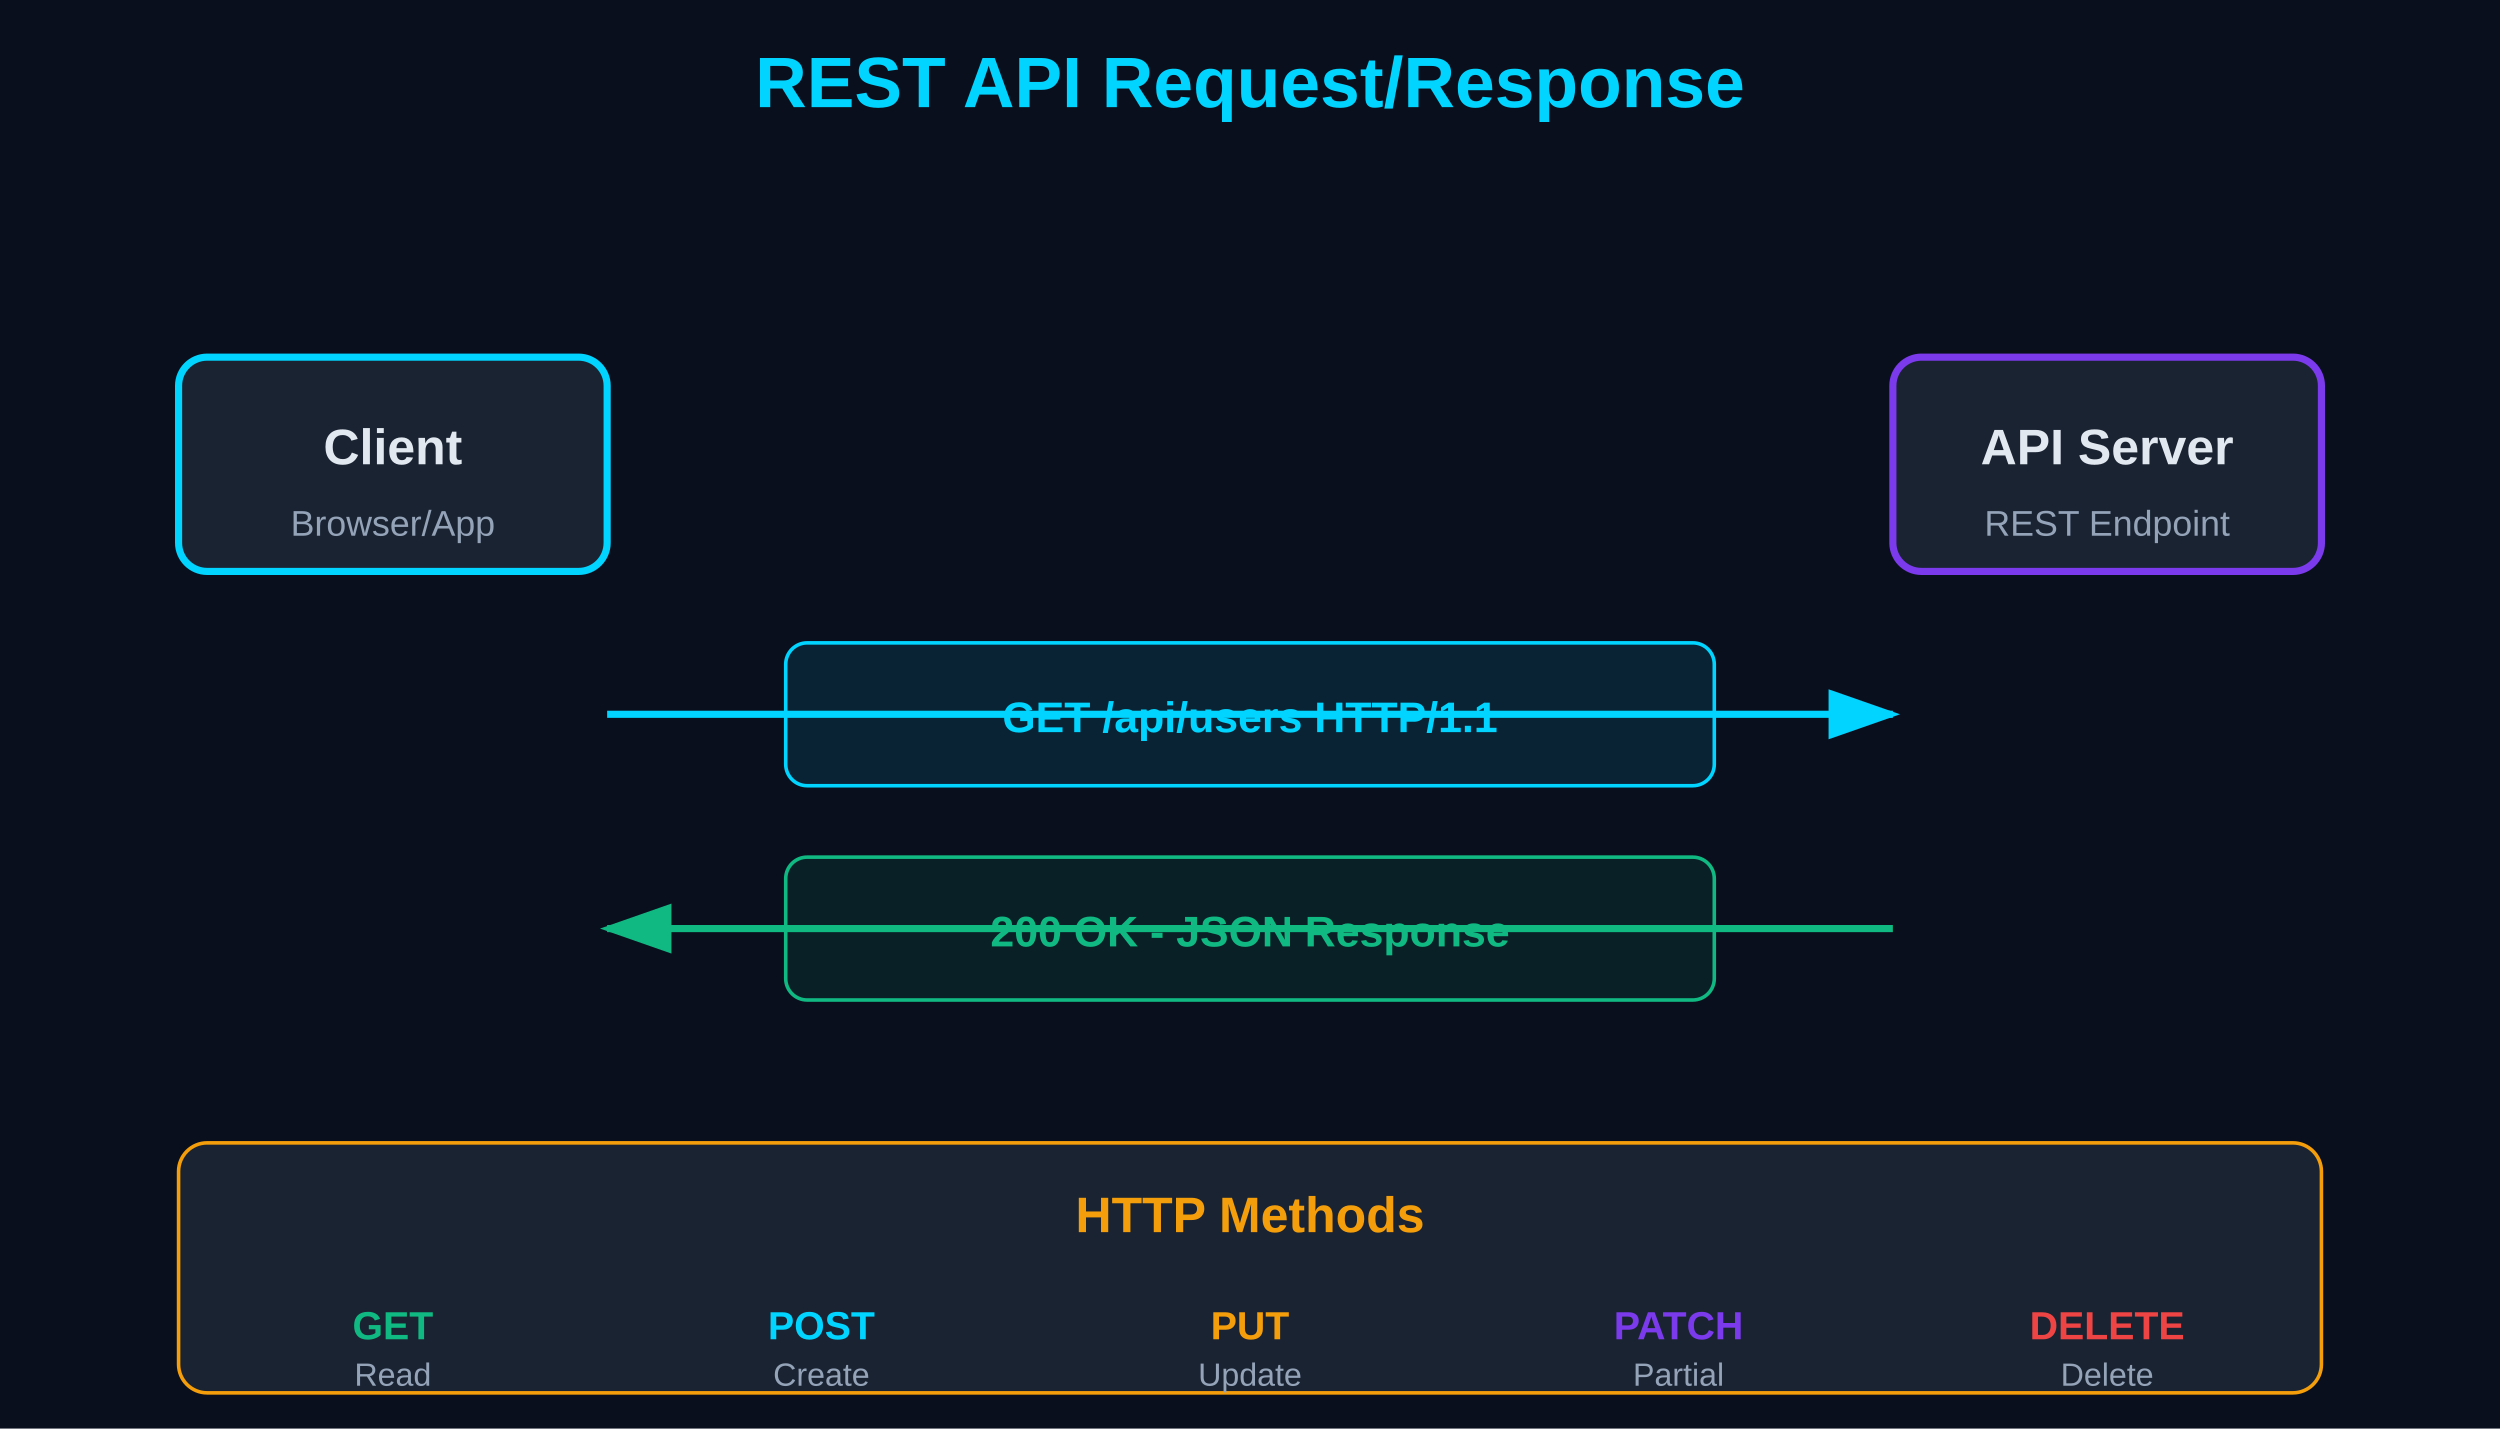
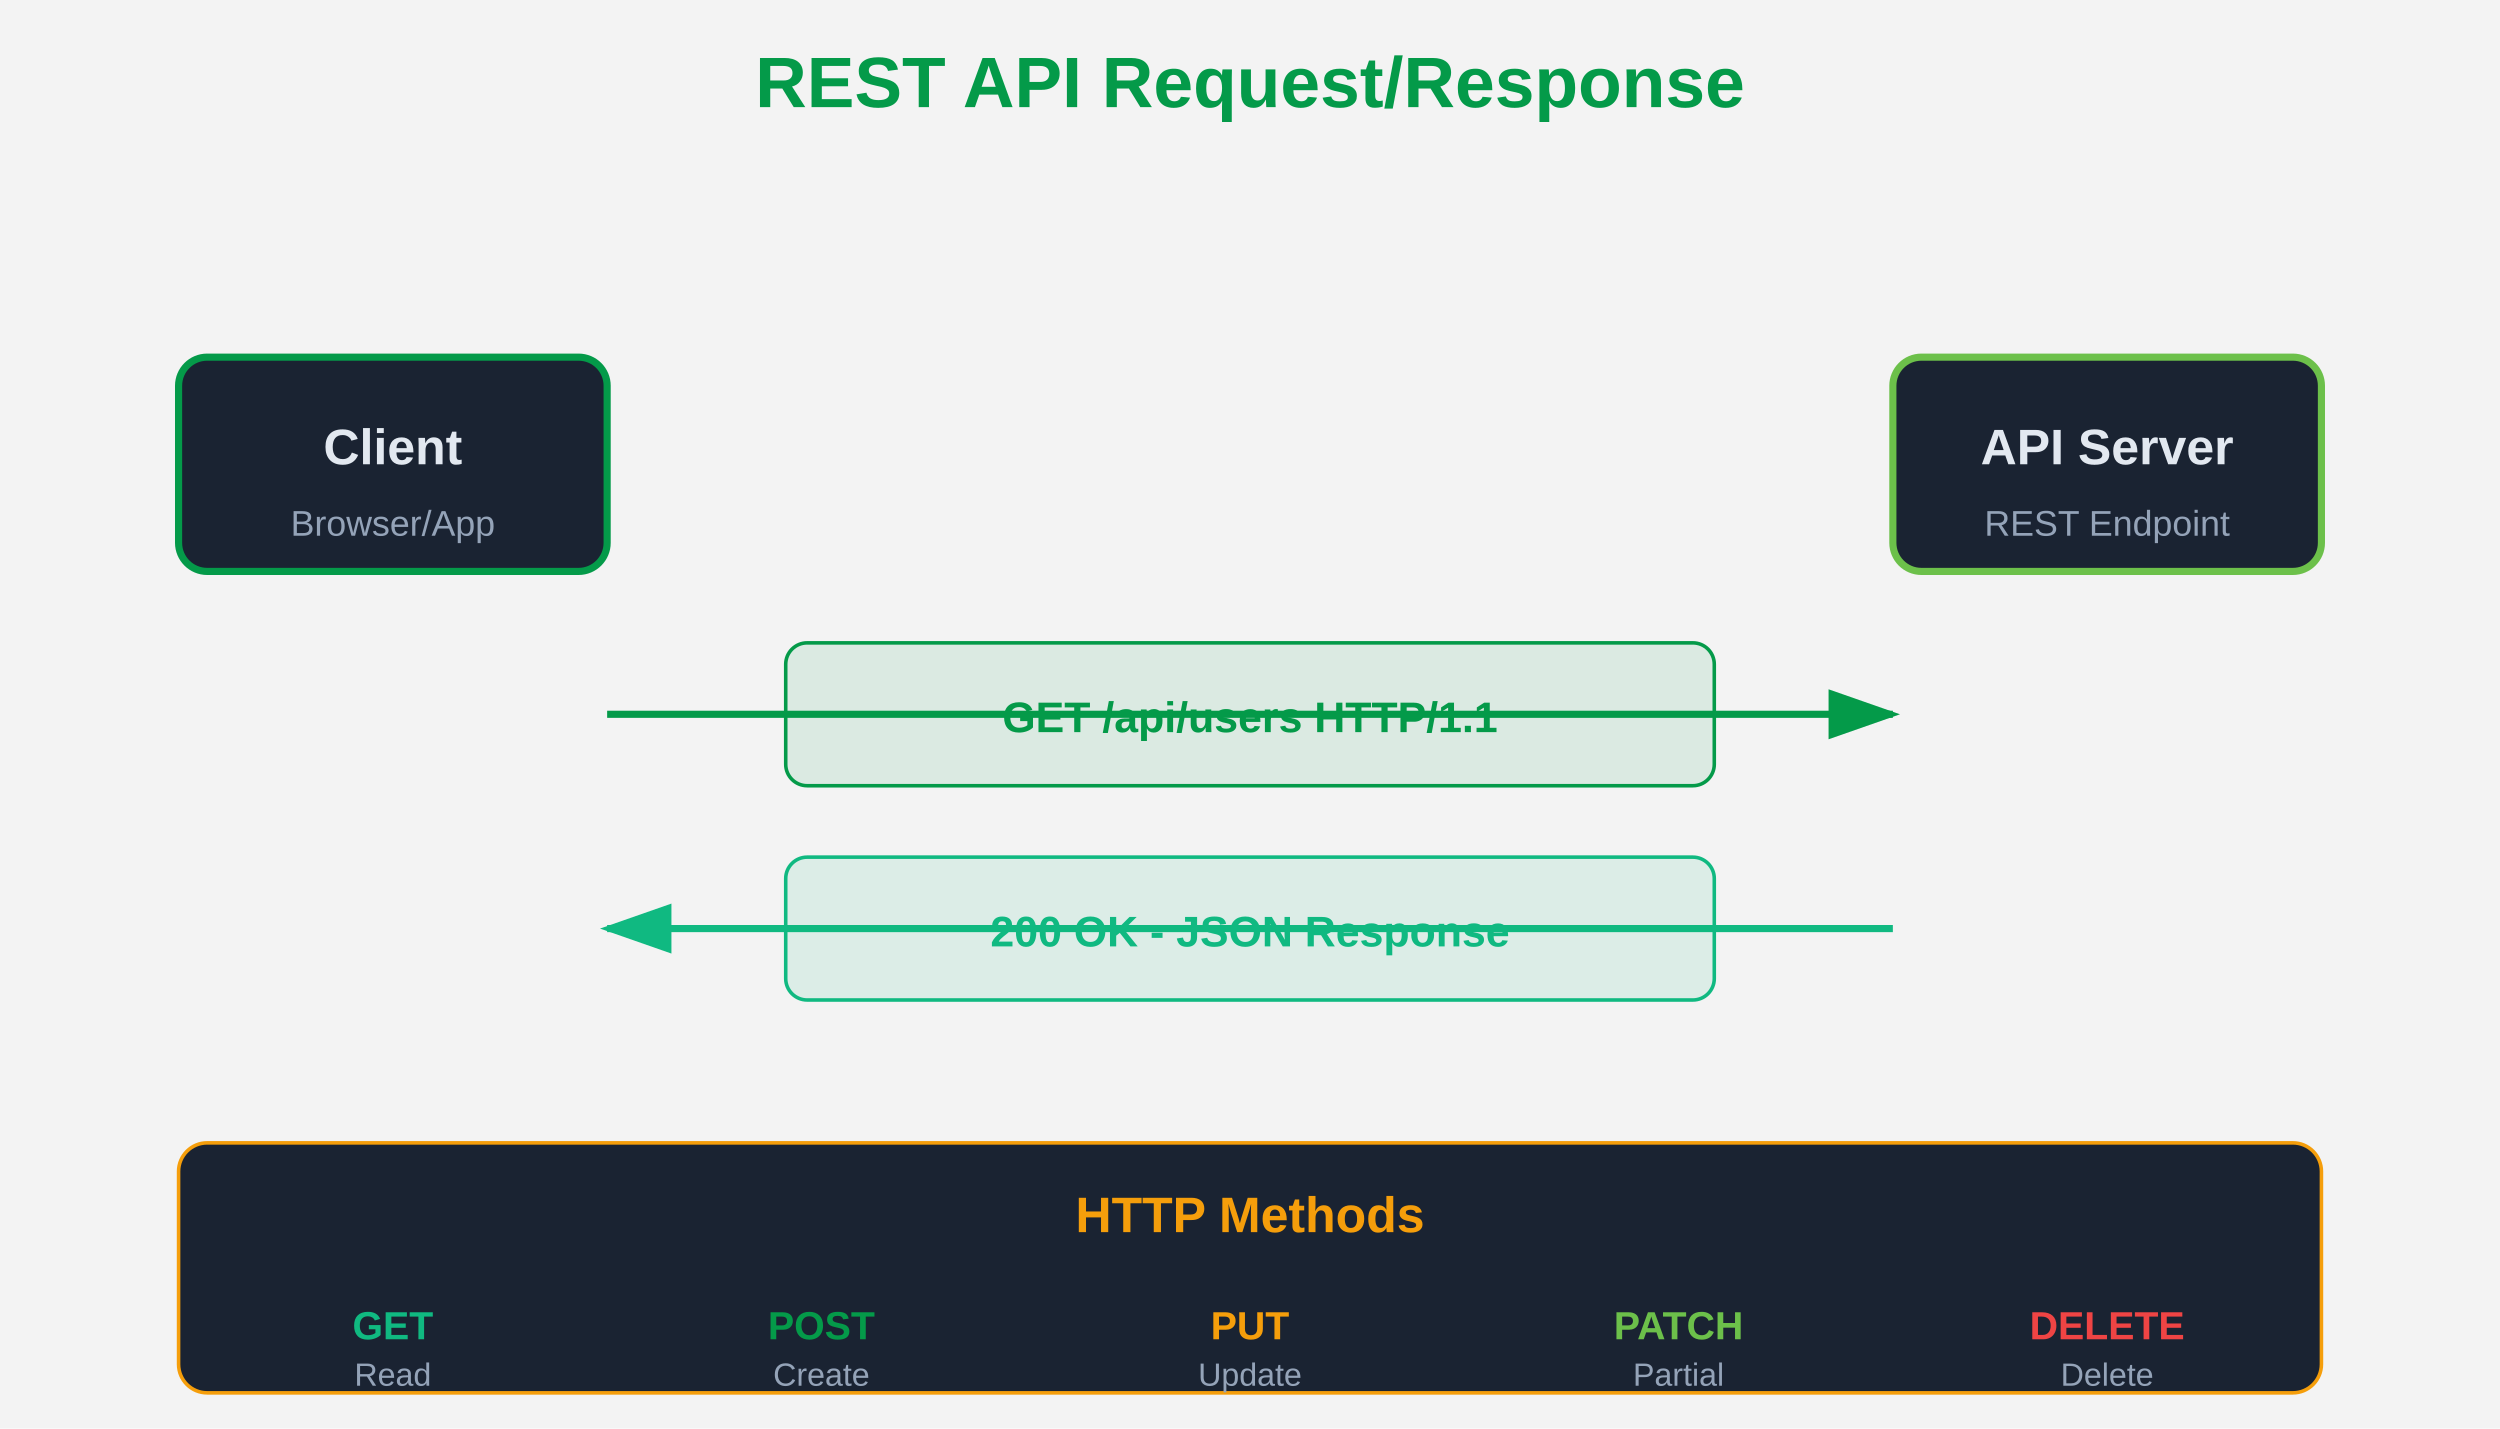
<svg xmlns="http://www.w3.org/2000/svg" viewBox="0 0 700 400">
-   <rect width="700" height="400" fill="#0a0f1e" />
-   <text x="350" y="30" font-family="Arial" font-size="20" fill="#00d4ff" text-anchor="middle" font-weight="bold">REST API Request/Response</text>
-   <rect x="50" y="100" width="120" height="60" rx="8" fill="#1a2332" stroke="#00d4ff" stroke-width="2" />
+   <rect width="700" height="400" fill="currentColor" opacity="0.05" />
+   <text x="350" y="30" font-family="Arial" font-size="20" fill="#049a49" text-anchor="middle" font-weight="bold">REST API Request/Response</text>
+   <rect x="50" y="100" width="120" height="60" rx="8" fill="#1a2332" stroke="#049a49" stroke-width="2" />
  <text x="110" y="130" font-family="Arial" font-size="14" fill="#e2e8f0" text-anchor="middle" font-weight="bold">Client</text>
  <text x="110" y="150" font-family="Arial" font-size="10" fill="#94a3b8" text-anchor="middle">Browser/App</text>
-   <rect x="530" y="100" width="120" height="60" rx="8" fill="#1a2332" stroke="#7c3aed" stroke-width="2" />
+   <rect x="530" y="100" width="120" height="60" rx="8" fill="#1a2332" stroke="#6cc04a" stroke-width="2" />
  <text x="590" y="130" font-family="Arial" font-size="14" fill="#e2e8f0" text-anchor="middle" font-weight="bold">API Server</text>
  <text x="590" y="150" font-family="Arial" font-size="10" fill="#94a3b8" text-anchor="middle">REST Endpoint</text>
-   <line x1="170" y1="200" x2="530" y2="200" stroke="#00d4ff" stroke-width="2" marker-end="url(#arrow)" />
-   <rect x="220" y="180" width="260" height="40" rx="6" fill="#00d4ff" fill-opacity="0.1" stroke="#00d4ff" stroke-width="1" />
-   <text x="350" y="205" font-family="Arial" font-size="12" fill="#00d4ff" text-anchor="middle" font-weight="bold">GET /api/users HTTP/1.1</text>
+   <line x1="170" y1="200" x2="530" y2="200" stroke="#049a49" stroke-width="2" marker-end="url(#arrow)" />
+   <rect x="220" y="180" width="260" height="40" rx="6" fill="#049a49" fill-opacity="0.1" stroke="#049a49" stroke-width="1" />
+   <text x="350" y="205" font-family="Arial" font-size="12" fill="#049a49" text-anchor="middle" font-weight="bold">GET /api/users HTTP/1.1</text>
  <line x1="530" y1="260" x2="170" y2="260" stroke="#10b981" stroke-width="2" marker-end="url(#arrow2)" />
  <rect x="220" y="240" width="260" height="40" rx="6" fill="#10b981" fill-opacity="0.1" stroke="#10b981" stroke-width="1" />
  <text x="350" y="265" font-family="Arial" font-size="12" fill="#10b981" text-anchor="middle" font-weight="bold">200 OK - JSON Response</text>
  <rect x="50" y="320" width="600" height="70" rx="8" fill="#1a2332" stroke="#f59e0b" stroke-width="1" />
  <text x="350" y="345" font-family="Arial" font-size="14" fill="#f59e0b" text-anchor="middle" font-weight="bold">HTTP Methods</text>
  <text x="110" y="375" font-family="Arial" font-size="11" fill="#10b981" text-anchor="middle" font-weight="bold">GET</text>
  <text x="110" y="388" font-family="Arial" font-size="9" fill="#94a3b8" text-anchor="middle">Read</text>
-   <text x="230" y="375" font-family="Arial" font-size="11" fill="#00d4ff" text-anchor="middle" font-weight="bold">POST</text>
+   <text x="230" y="375" font-family="Arial" font-size="11" fill="#049a49" text-anchor="middle" font-weight="bold">POST</text>
  <text x="230" y="388" font-family="Arial" font-size="9" fill="#94a3b8" text-anchor="middle">Create</text>
  <text x="350" y="375" font-family="Arial" font-size="11" fill="#f59e0b" text-anchor="middle" font-weight="bold">PUT</text>
  <text x="350" y="388" font-family="Arial" font-size="9" fill="#94a3b8" text-anchor="middle">Update</text>
-   <text x="470" y="375" font-family="Arial" font-size="11" fill="#7c3aed" text-anchor="middle" font-weight="bold">PATCH</text>
+   <text x="470" y="375" font-family="Arial" font-size="11" fill="#6cc04a" text-anchor="middle" font-weight="bold">PATCH</text>
  <text x="470" y="388" font-family="Arial" font-size="9" fill="#94a3b8" text-anchor="middle">Partial</text>
  <text x="590" y="375" font-family="Arial" font-size="11" fill="#ef4444" text-anchor="middle" font-weight="bold">DELETE</text>
  <text x="590" y="388" font-family="Arial" font-size="9" fill="#94a3b8" text-anchor="middle">Delete</text>
  <defs>
    <marker id="arrow" markerWidth="10" markerHeight="7" refX="9" refY="3.5" orient="auto">
-       <polygon points="0 0, 10 3.5, 0 7" fill="#00d4ff" />
+       <polygon points="0 0, 10 3.5, 0 7" fill="#049a49" />
    </marker>
    <marker id="arrow2" markerWidth="10" markerHeight="7" refX="9" refY="3.5" orient="auto">
      <polygon points="0 0, 10 3.5, 0 7" fill="#10b981" />
    </marker>
  </defs>
</svg>
